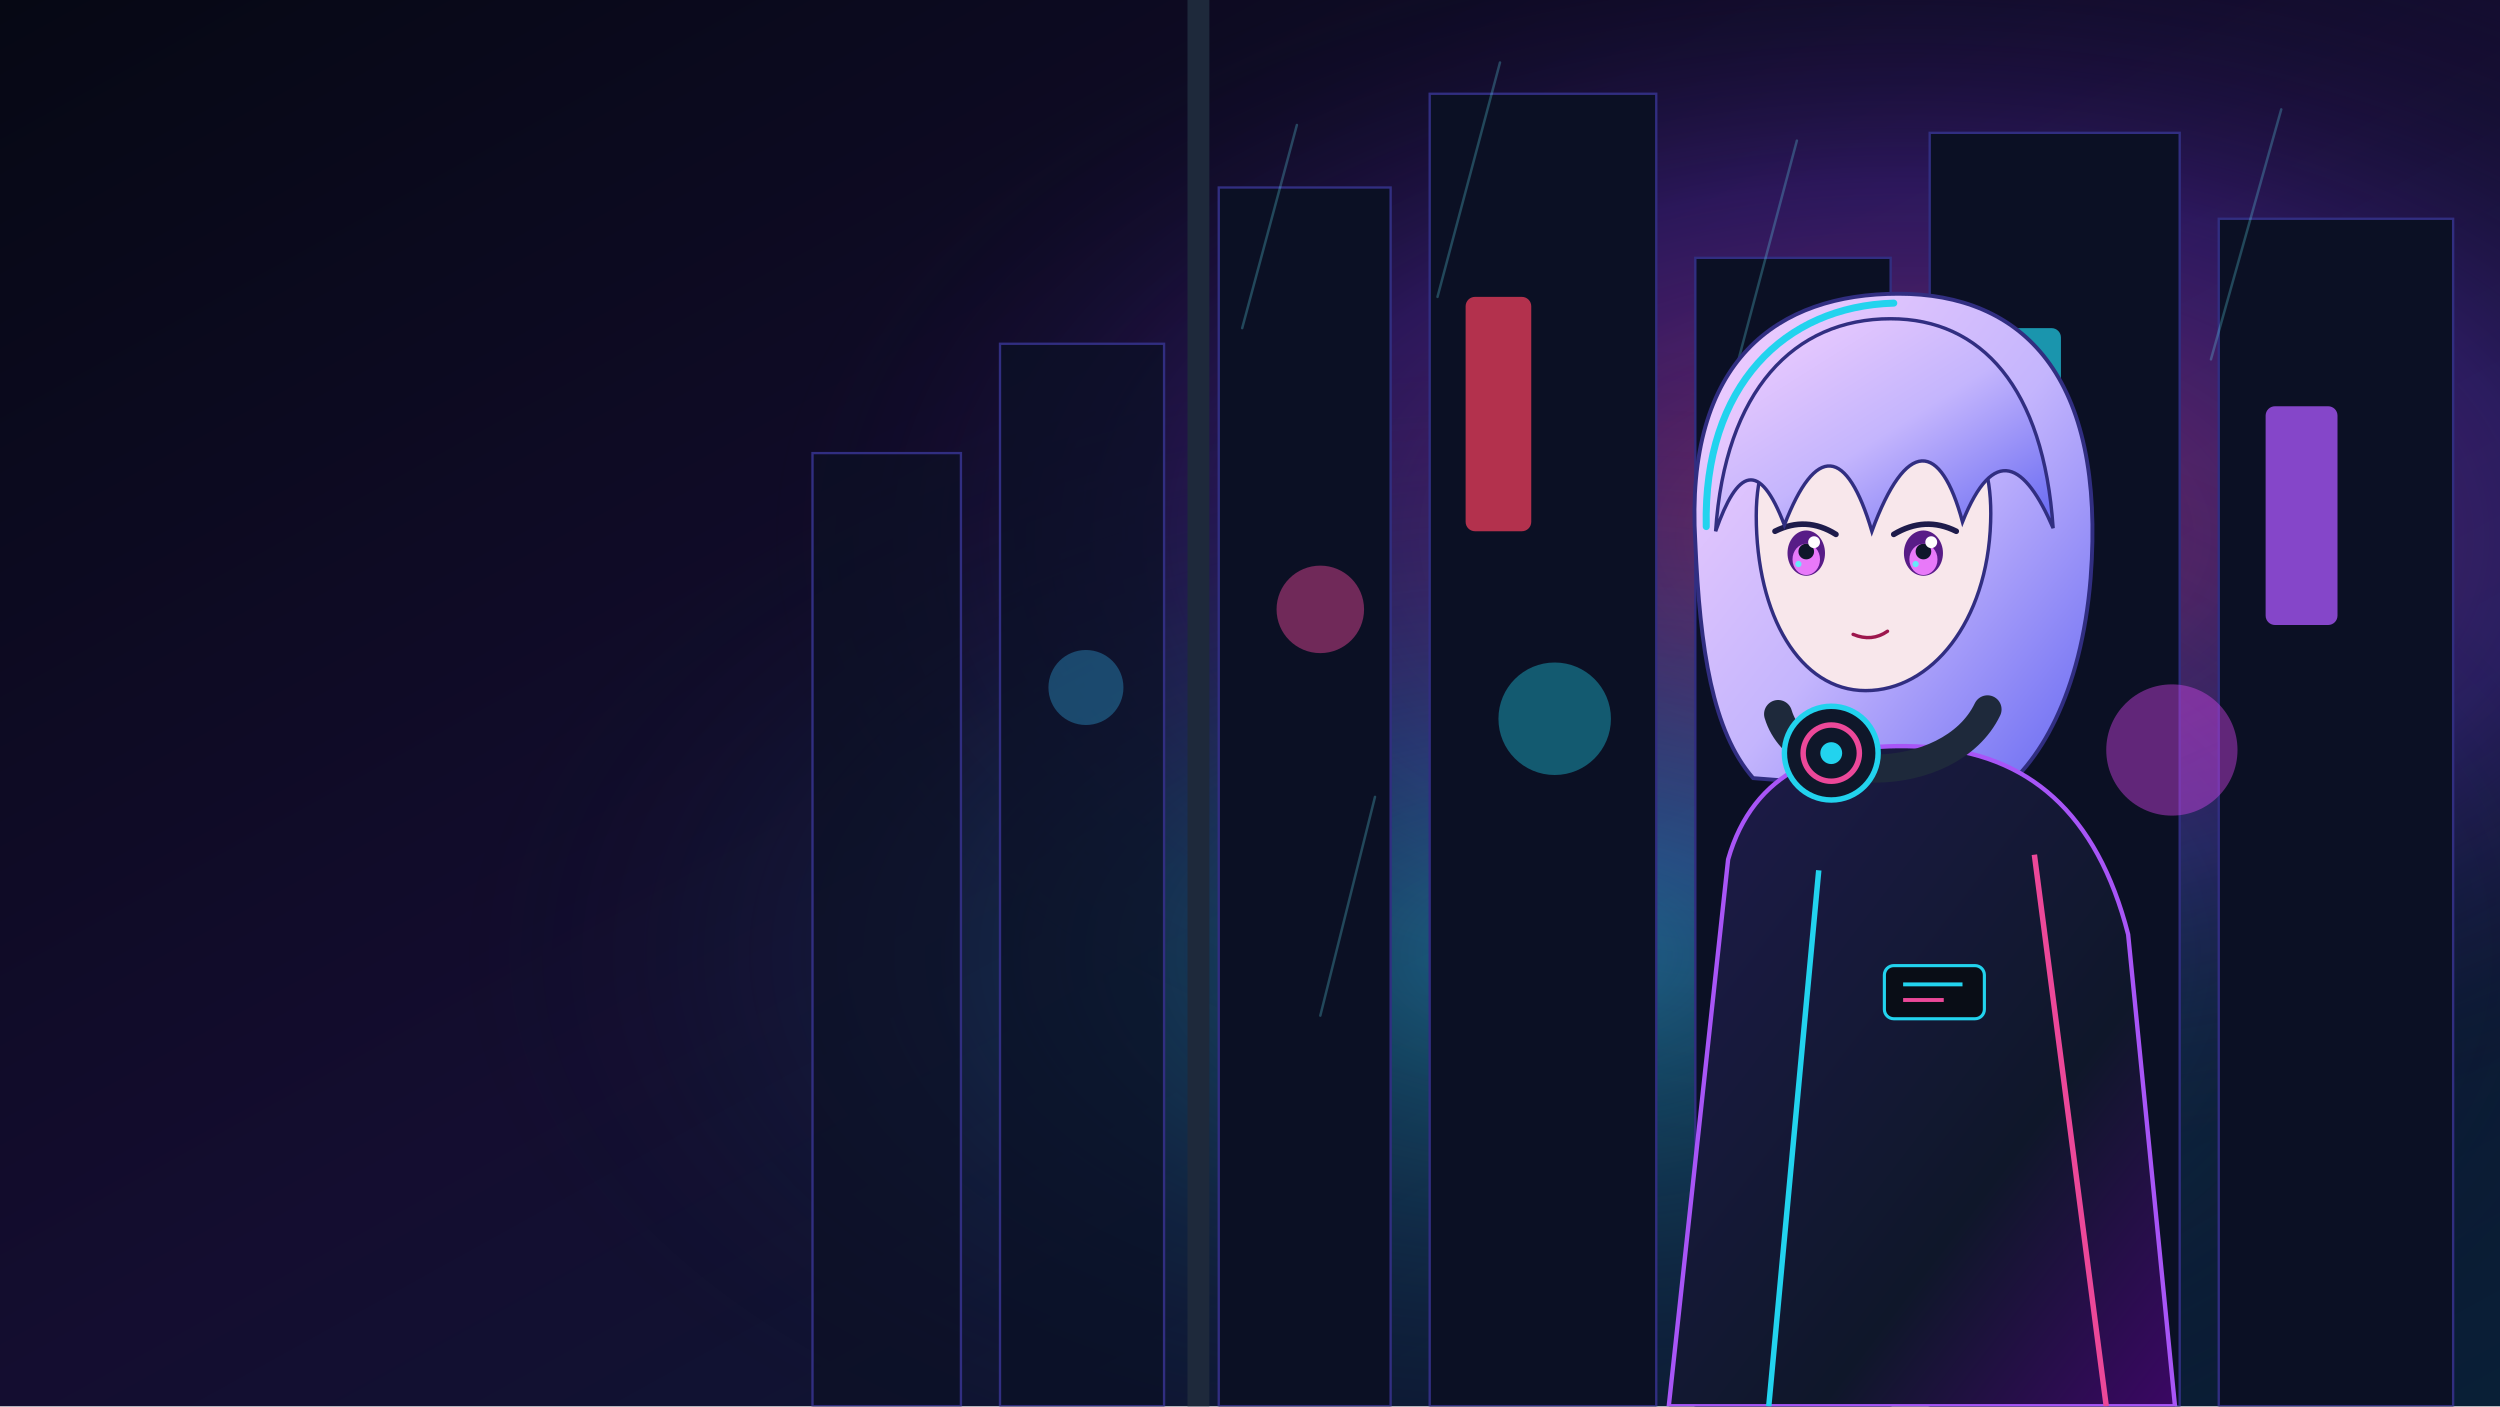
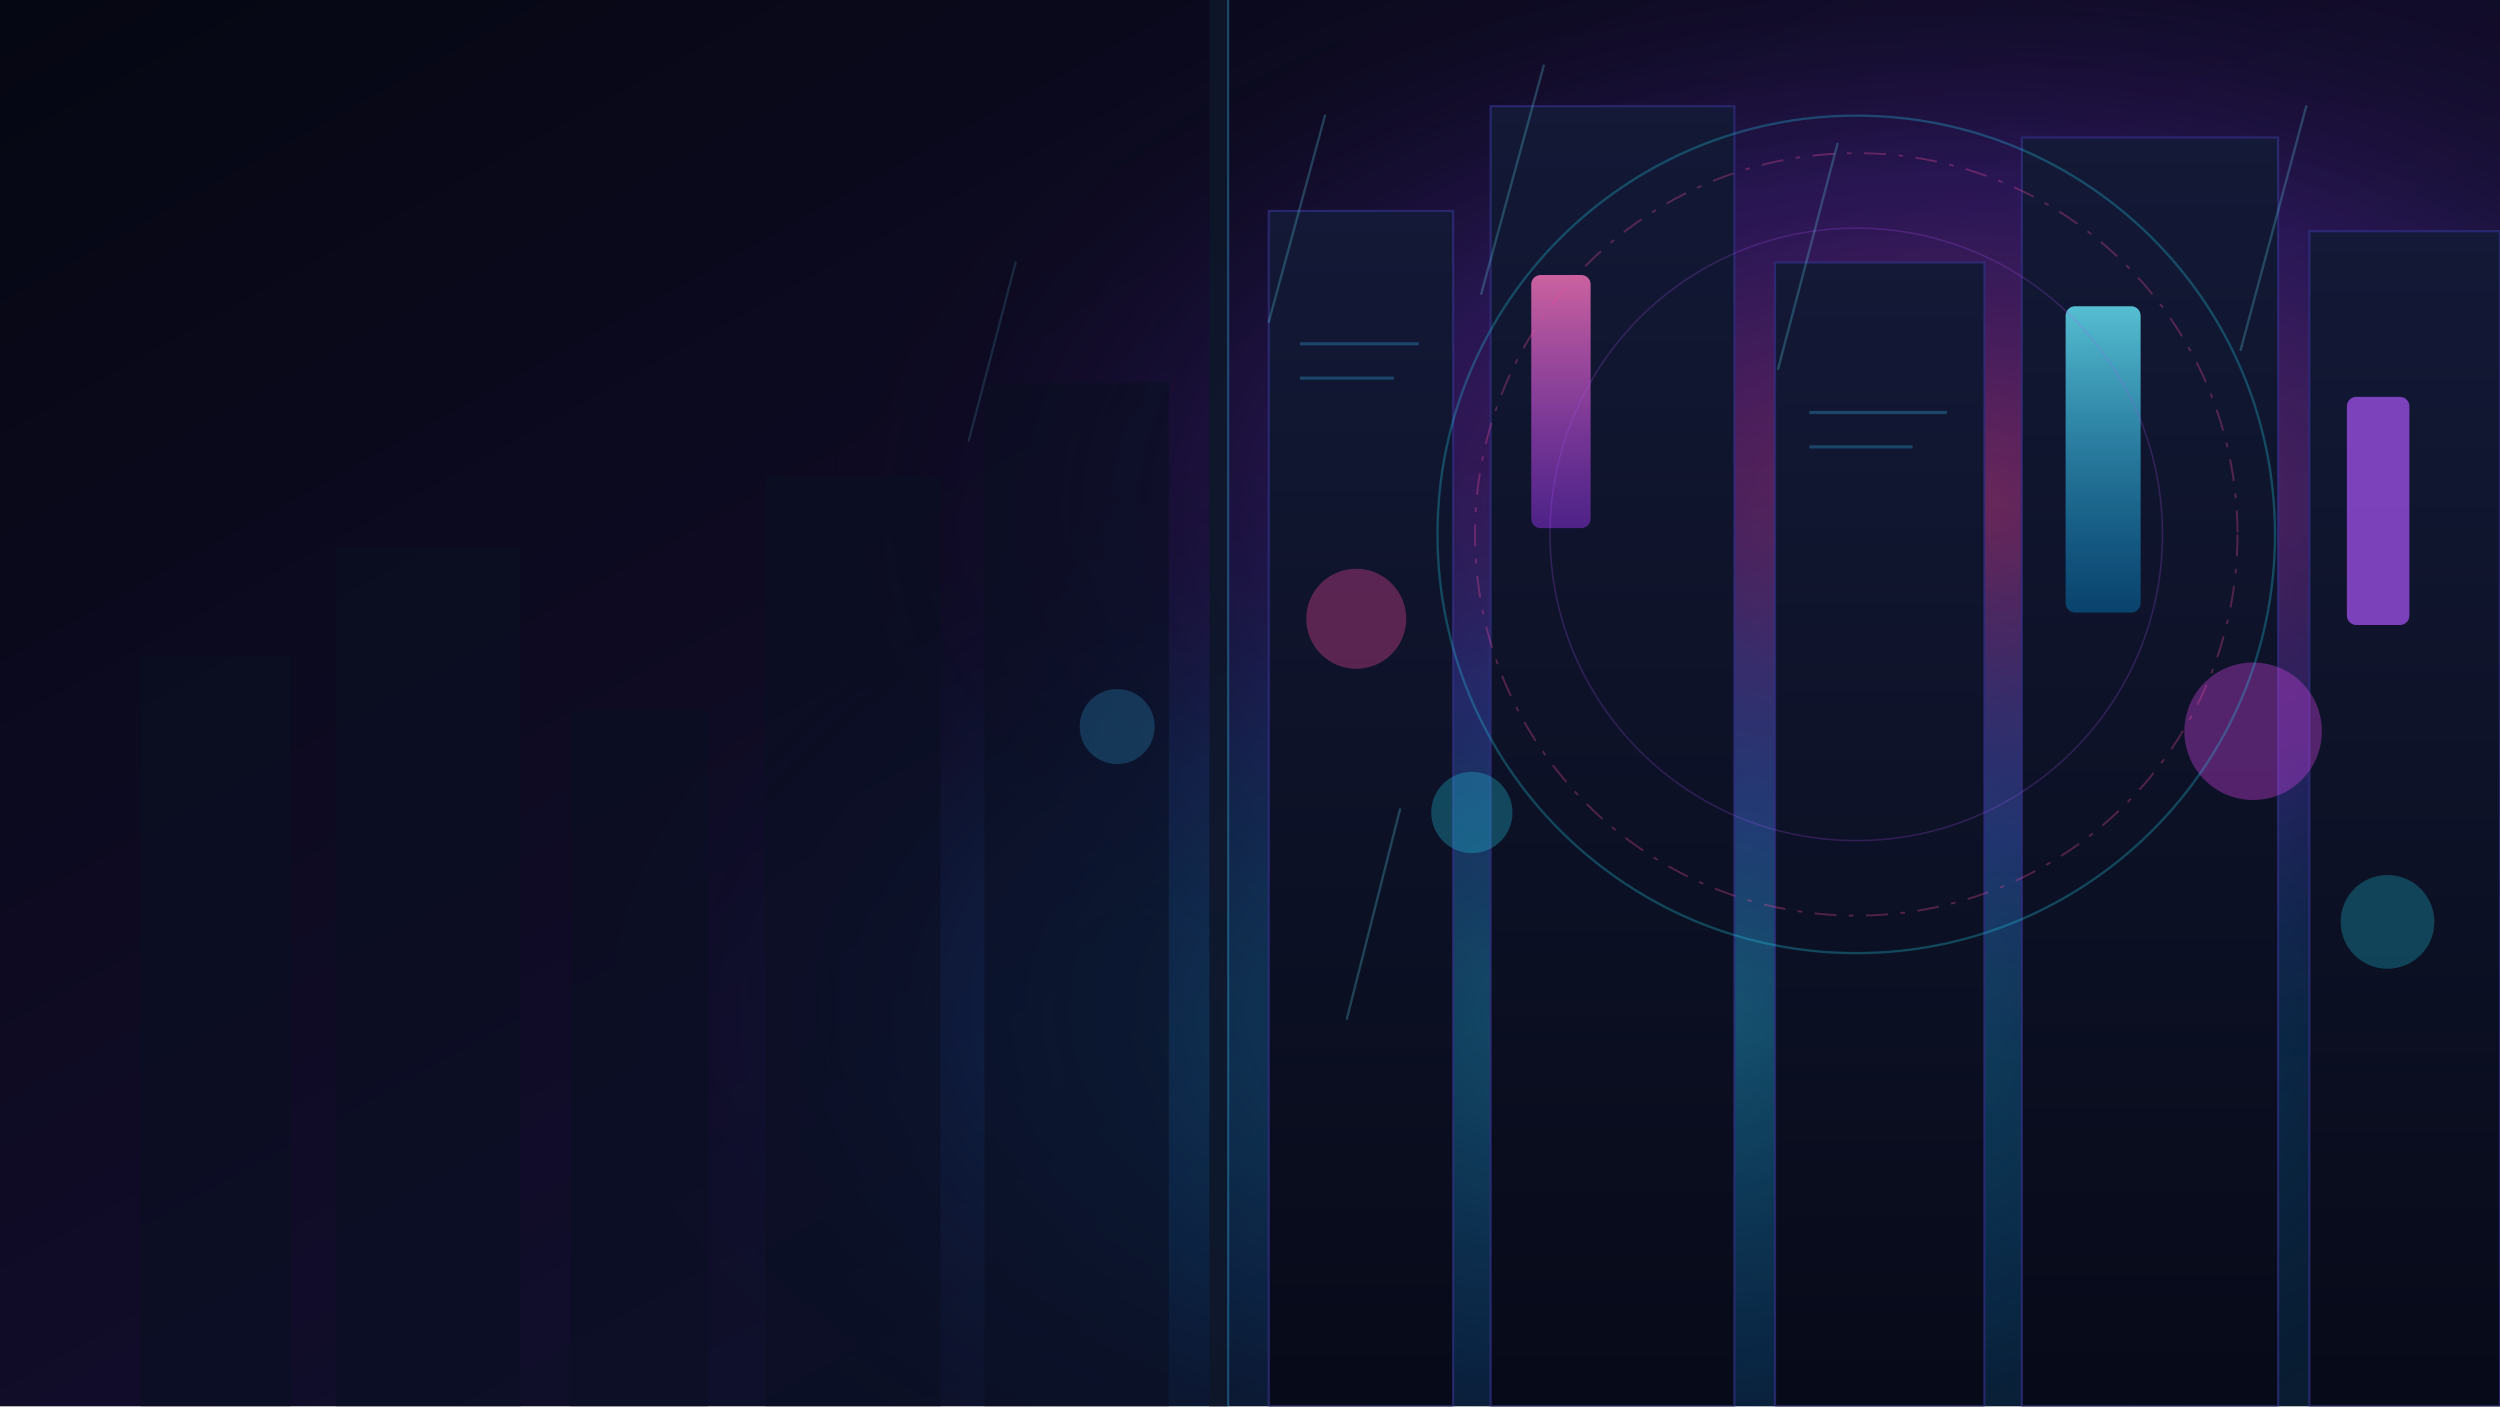
<svg xmlns="http://www.w3.org/2000/svg" viewBox="0 0 1600 900" preserveAspectRatio="xMidYMid slice">
  <defs>
    <linearGradient id="cy-bg" x1="0" y1="0" x2="1" y2="1">
-       <stop offset="0%" stop-color="#060814" />
-       <stop offset="50%" stop-color="#140d30" />
-       <stop offset="100%" stop-color="#091f36" />
+       <stop offset="0%" stop-color="#050712" />
+       <stop offset="52%" stop-color="#110c29" />
+       <stop offset="100%" stop-color="#081c30" />
    </linearGradient>
-     <radialGradient id="cy-mag" cx="76%" cy="38%" r="46%">
-       <stop offset="0%" stop-color="#ec4899" stop-opacity="0.5" />
-       <stop offset="55%" stop-color="#7c3aed" stop-opacity="0.24" />
-       <stop offset="100%" stop-color="#060814" stop-opacity="0" />
+     <radialGradient id="cy-mag" cx="78%" cy="36%" r="46%">
+       <stop offset="0%" stop-color="#ec4899" stop-opacity="0.44" />
+       <stop offset="52%" stop-color="#7c3aed" stop-opacity="0.22" />
+       <stop offset="100%" stop-color="#050712" stop-opacity="0" />
    </radialGradient>
-     <radialGradient id="cy-cyan" cx="62%" cy="68%" r="44%">
-       <stop offset="0%" stop-color="#22d3ee" stop-opacity="0.42" />
-       <stop offset="100%" stop-color="#060814" stop-opacity="0" />
+     <radialGradient id="cy-cyan" cx="66%" cy="72%" r="44%">
+       <stop offset="0%" stop-color="#22d3ee" stop-opacity="0.36" />
+       <stop offset="58%" stop-color="#0284c7" stop-opacity="0.14" />
+       <stop offset="100%" stop-color="#050712" stop-opacity="0" />
    </radialGradient>
-     <linearGradient id="cy-hair" x1="0" y1="0" x2="1" y2="1">
-       <stop offset="0%" stop-color="#f5d0fe" />
-       <stop offset="52%" stop-color="#c4b5fd" />
-       <stop offset="100%" stop-color="#6366f1" />
+     <linearGradient id="cy-tower" x1="0" y1="0" x2="0" y2="1">
+       <stop offset="0%" stop-color="#131936" />
+       <stop offset="100%" stop-color="#070a18" />
    </linearGradient>
-     <linearGradient id="cy-jacket" x1="0" y1="0" x2="1" y2="1">
-       <stop offset="0%" stop-color="#1e1b4b" />
-       <stop offset="65%" stop-color="#0f172a" />
-       <stop offset="100%" stop-color="#3b0764" />
+     <linearGradient id="cy-neon-pink" x1="0" y1="0" x2="0" y2="1">
+       <stop offset="0%" stop-color="#f472b6" stop-opacity="0.82" />
+       <stop offset="100%" stop-color="#9333ea" stop-opacity="0.48" />
+     </linearGradient>
+     <linearGradient id="cy-neon-cyan" x1="0" y1="0" x2="0" y2="1">
+       <stop offset="0%" stop-color="#67e8f9" stop-opacity="0.8" />
+       <stop offset="100%" stop-color="#0284c7" stop-opacity="0.42" />
    </linearGradient>
  </defs>
  <rect width="1600" height="900" fill="url(#cy-bg)" />
  <rect width="1600" height="900" fill="url(#cy-mag)" />
  <rect width="1600" height="900" fill="url(#cy-cyan)" />
-   <g fill="#0b1024" stroke="#312e81" stroke-width="1.5">
-     <rect x="780" y="120" width="110" height="780" />
-     <rect x="915" y="60" width="145" height="840" />
-     <rect x="1085" y="165" width="125" height="735" />
-     <rect x="1235" y="85" width="160" height="815" />
-     <rect x="1420" y="140" width="150" height="760" />
-     <rect x="520" y="290" width="95" height="610" fill-opacity="0.65" />
-     <rect x="640" y="220" width="105" height="680" fill-opacity="0.72" />
+   <g fill="#0a0f22" fill-opacity="0.62">
+     <rect x="90" y="420" width="96" height="480" />
+     <rect x="215" y="350" width="118" height="550" />
+     <rect x="365" y="455" width="88" height="445" />
+     <rect x="490" y="305" width="112" height="595" />
+     <rect x="630" y="245" width="118" height="655" />
  </g>
-   <rect x="938" y="190" width="42" height="150" rx="6" fill="#f43f5e" fill-opacity="0.72" />
-   <rect x="1265" y="210" width="54" height="190" rx="6" fill="#22d3ee" fill-opacity="0.68" />
-   <rect x="1450" y="260" width="46" height="140" rx="6" fill="#a855f7" fill-opacity="0.78" />
-   <circle cx="845" cy="390" r="28" fill="#ec4899" fill-opacity="0.45" />
-   <circle cx="995" cy="460" r="36" fill="#22d3ee" fill-opacity="0.38" />
-   <circle cx="1390" cy="480" r="42" fill="#d946ef" fill-opacity="0.42" />
-   <circle cx="695" cy="440" r="24" fill="#38bdf8" fill-opacity="0.32" />
-   <rect x="760" y="0" width="14" height="900" fill="#1e293b" />
-   <g stroke="#67e8f9" stroke-opacity="0.26" stroke-width="1.6" stroke-linecap="round">
-     <line x1="830" y1="80" x2="795" y2="210" />
-     <line x1="960" y1="40" x2="920" y2="190" />
-     <line x1="1150" y1="90" x2="1110" y2="240" />
-     <line x1="1460" y1="70" x2="1415" y2="230" />
-     <line x1="880" y1="510" x2="845" y2="650" />
+   <g fill="url(#cy-tower)" stroke="#312e81" stroke-width="1.4" stroke-opacity="0.72">
+     <rect x="812" y="135" width="118" height="765" />
+     <rect x="954" y="68" width="156" height="832" />
+     <rect x="1136" y="168" width="134" height="732" />
+     <rect x="1294" y="88" width="164" height="812" />
+     <rect x="1478" y="148" width="122" height="752" />
  </g>
-   <g transform="translate(950, 142)">
-     <path d="M135 205 C128 88, 188 46, 265 46 C344 46, 398 98, 388 228 C382 302, 355 348, 326 368 L172 356 C146 326, 138 274, 135 205 Z" fill="url(#cy-hair)" stroke="#312e81" stroke-width="2.5" />
-     <path d="M142 195 C140 105, 192 54, 262 52" fill="none" stroke="#22d3ee" stroke-width="4.5" stroke-linecap="round" />
-     <path d="M118 758 L156 408 C172 352, 218 332, 282 336 C348 340, 392 378, 412 456 L442 758 Z" fill="url(#cy-jacket)" stroke="#a855f7" stroke-width="2.8" />
-     <path d="M214 415 L182 758" fill="none" stroke="#22d3ee" stroke-width="3.5" />
-     <path d="M352 405 L398 758" fill="none" stroke="#ec4899" stroke-width="3.5" />
-     <rect x="256" y="476" width="64" height="34" rx="6" fill="#090d16" stroke="#22d3ee" stroke-width="2" />
-     <line x1="268" y1="488" x2="306" y2="488" stroke="#22d3ee" stroke-width="2.5" />
-     <line x1="268" y1="498" x2="294" y2="498" stroke="#ec4899" stroke-width="2.5" />
-     <path d="M174 188 C174 132, 206 108, 252 108 C298 108, 326 136, 324 192 C322 256, 286 300, 244 300 C202 300, 174 252, 174 188 Z" fill="#f8e7eb" stroke="#312e81" stroke-width="2.2" />
-     <g>
-       <path d="M186 198 Q206 188 225 200" fill="none" stroke="#1e1b4b" stroke-width="3.6" stroke-linecap="round" />
-       <ellipse cx="206" cy="212" rx="12" ry="14.5" fill="#581c87" />
-       <ellipse cx="206" cy="216" rx="8.8" ry="10" fill="#e879f9" />
-       <circle cx="206" cy="211" r="5" fill="#0f172a" />
-       <circle cx="211" cy="205" r="3.8" fill="#ffffff" />
-       <circle cx="201" cy="219" r="2" fill="#67e8f9" />
-       <path d="M262 200 Q282 188 302 198" fill="none" stroke="#1e1b4b" stroke-width="3.6" stroke-linecap="round" />
-       <ellipse cx="281" cy="212" rx="12.5" ry="14.5" fill="#581c87" />
-       <ellipse cx="281" cy="216" rx="9" ry="10" fill="#e879f9" />
-       <circle cx="281" cy="211" r="5" fill="#0f172a" />
-       <circle cx="286" cy="205" r="3.8" fill="#ffffff" />
-       <circle cx="276" cy="219" r="2" fill="#67e8f9" />
-     </g>
-     <path d="M236 264 Q248 269 258 262" fill="none" stroke="#9d174d" stroke-width="2.2" stroke-linecap="round" />
-     <path d="M148 198 C154 108, 198 62, 260 62 C318 62, 358 106, 364 196 C346 154, 326 142, 306 192 C292 140, 270 138, 248 198 C232 144, 212 142, 192 194 C176 152, 162 158, 148 198 Z" fill="url(#cy-hair)" stroke="#312e81" stroke-width="2.2" />
-     <path d="M188 315 C202 362, 298 362, 322 312" fill="none" stroke="#1e293b" stroke-width="18" stroke-linecap="round" />
-     <circle cx="222" cy="340" r="30" fill="#0f172a" stroke="#22d3ee" stroke-width="3.5" />
-     <circle cx="222" cy="340" r="18" fill="none" stroke="#ec4899" stroke-width="3.5" />
-     <circle cx="222" cy="340" r="7" fill="#22d3ee" />
+   <rect x="980" y="176" width="38" height="162" rx="6" fill="url(#cy-neon-pink)" />
+   <rect x="1322" y="196" width="48" height="196" rx="6" fill="url(#cy-neon-cyan)" />
+   <rect x="1502" y="254" width="40" height="146" rx="6" fill="#a855f7" fill-opacity="0.7" />
+   <g stroke="#38bdf8" stroke-opacity="0.28" stroke-width="2">
+     <line x1="832" y1="220" x2="908" y2="220" />
+     <line x1="832" y1="242" x2="892" y2="242" />
+     <line x1="1158" y1="264" x2="1246" y2="264" />
+     <line x1="1158" y1="286" x2="1224" y2="286" />
+   </g>
+   <circle cx="715" cy="465" r="24" fill="#38bdf8" fill-opacity="0.22" />
+   <circle cx="868" cy="396" r="32" fill="#ec4899" fill-opacity="0.34" />
+   <circle cx="942" cy="520" r="26" fill="#22d3ee" fill-opacity="0.28" />
+   <circle cx="1442" cy="468" r="44" fill="#d946ef" fill-opacity="0.34" />
+   <circle cx="1528" cy="590" r="30" fill="#22d3ee" fill-opacity="0.26" />
+   <g transform="translate(1188, 342)" fill="none">
+     <circle cx="0" cy="0" r="268" stroke="#22d3ee" stroke-opacity="0.28" stroke-width="1.5" />
+     <circle cx="0" cy="0" r="244" stroke="#ec4899" stroke-opacity="0.32" stroke-width="1.2" stroke-dasharray="14 8 3 8" />
+     <circle cx="0" cy="0" r="196" stroke="#a855f7" stroke-opacity="0.22" stroke-width="1" />
+   </g>
+   <rect x="774" y="0" width="12" height="900" fill="#0f172a" fill-opacity="0.9" />
+   <line x1="786" y1="0" x2="786" y2="900" stroke="#38bdf8" stroke-opacity="0.32" stroke-width="1.4" />
+   <g stroke="#67e8f9" stroke-opacity="0.24" stroke-width="1.5" stroke-linecap="round">
+     <line x1="848" y1="74" x2="812" y2="206" />
+     <line x1="988" y1="42" x2="948" y2="188" />
+     <line x1="1176" y1="92" x2="1138" y2="236" />
+     <line x1="1476" y1="68" x2="1434" y2="224" />
+     <line x1="896" y1="518" x2="862" y2="652" />
+     <line x1="650" y1="168" x2="620" y2="282" stroke-opacity="0.14" />
  </g>
</svg>
